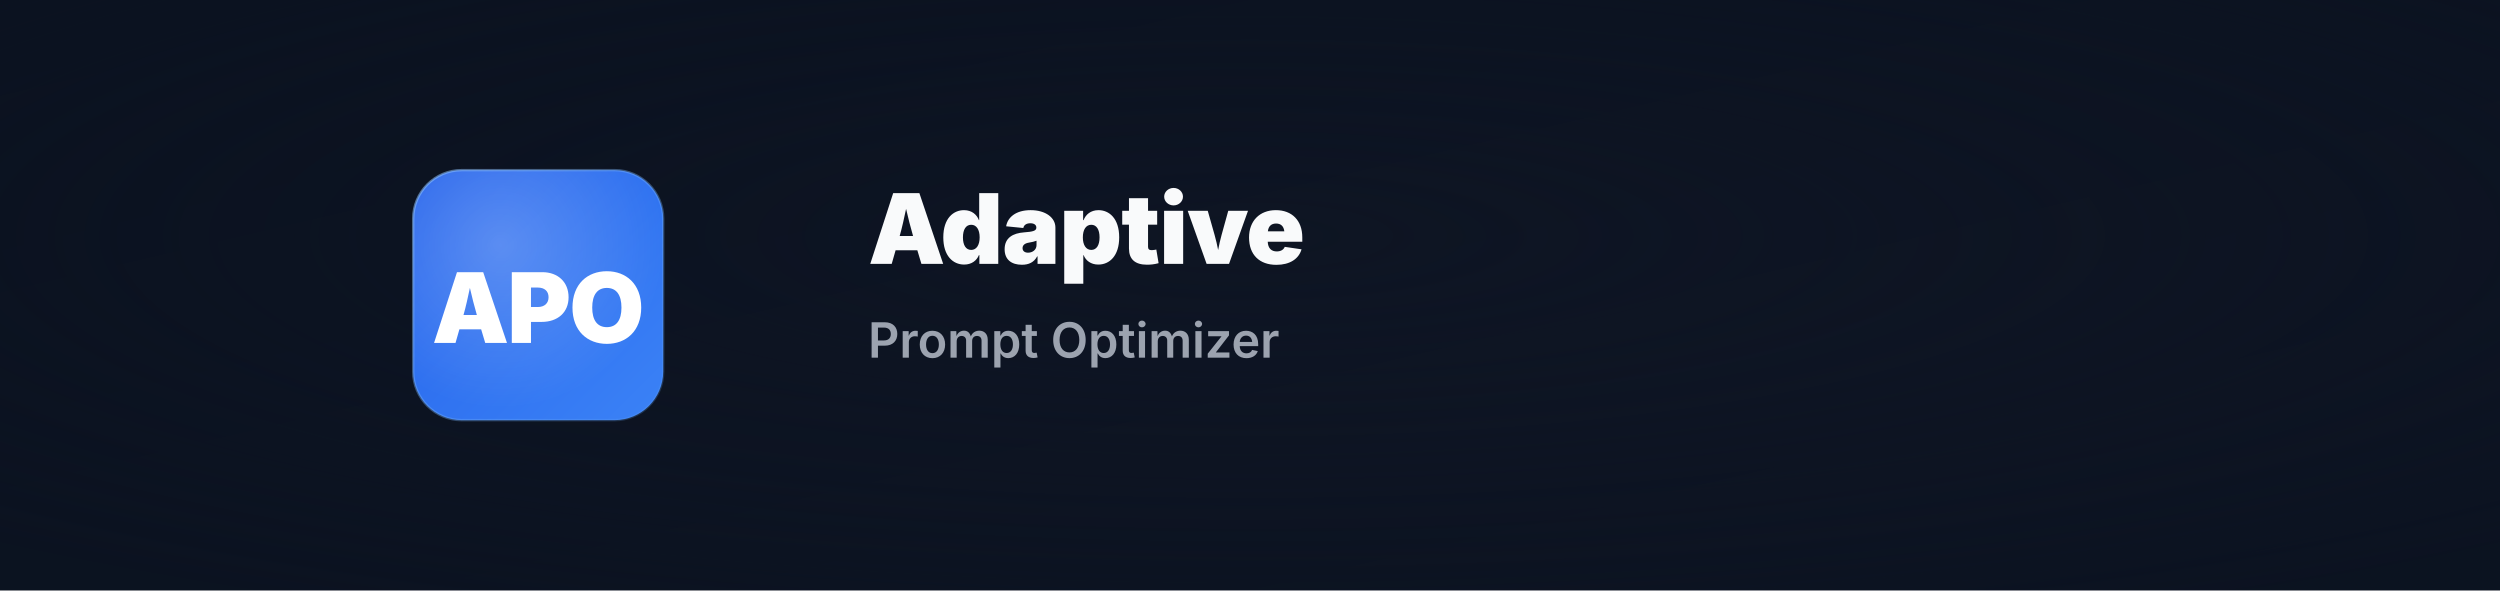
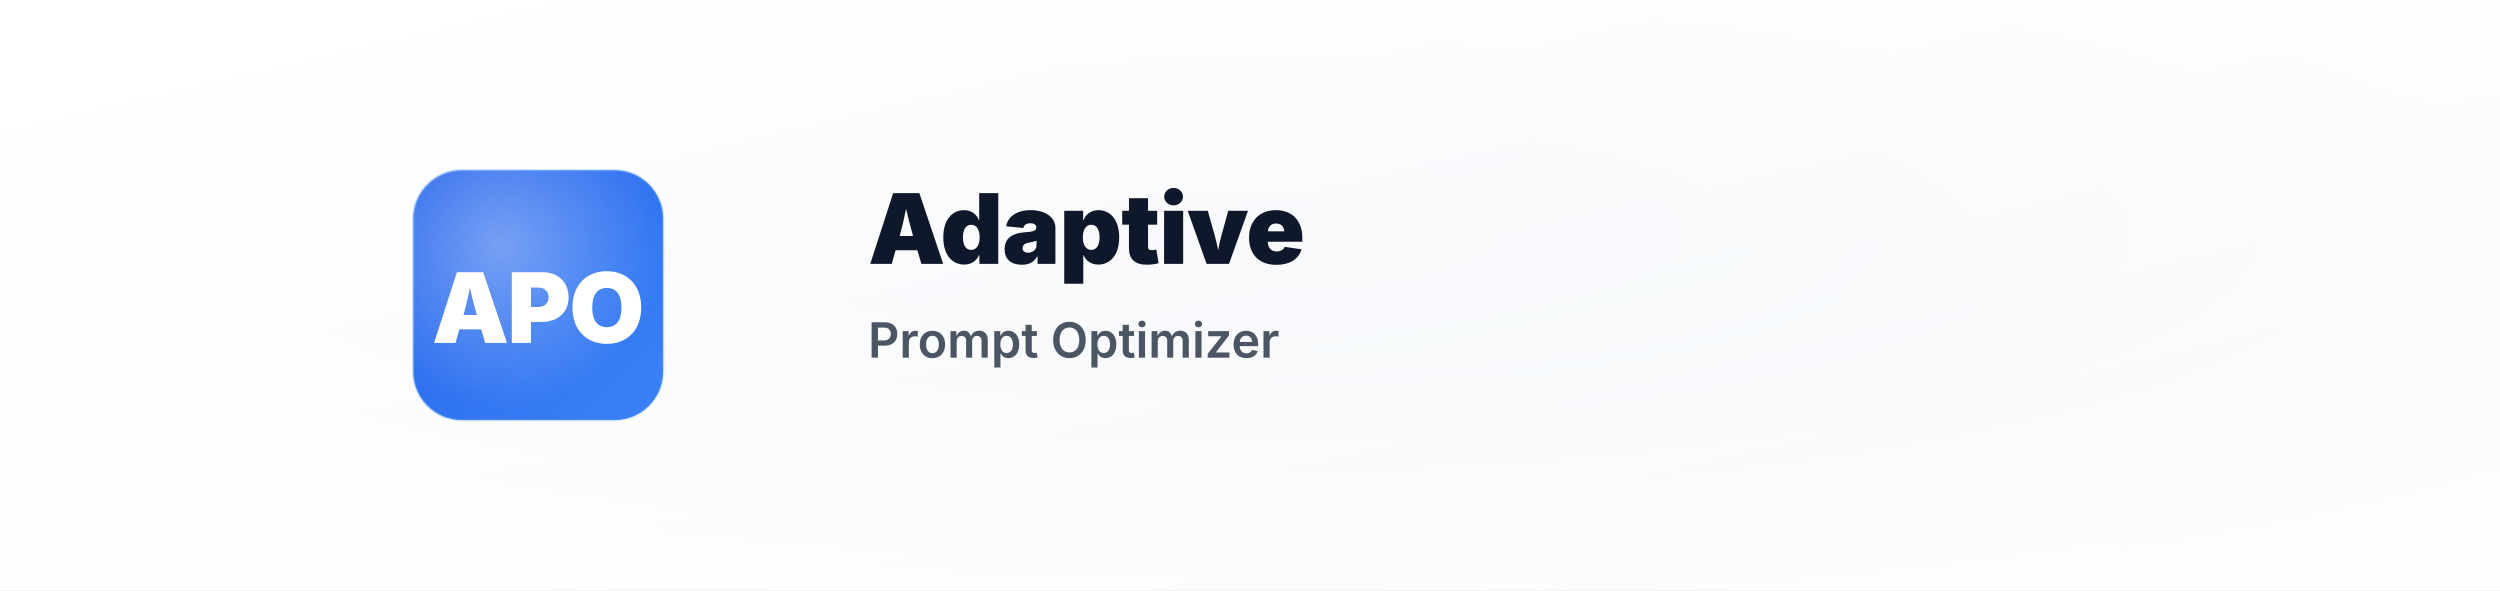
<svg xmlns="http://www.w3.org/2000/svg" width="1440" height="340" viewBox="0 0 1440 340" fill="none">
  <defs>
    <linearGradient id="bg" x1="0" y1="0" x2="1" y2="1">
-       <stop offset="0" stop-color="#0b1220" />
-       <stop offset="1" stop-color="#111827" />
+       <stop offset="0" stop-color="#ffffff" />
+       <stop offset="1" stop-color="#eef2f7" />
    </linearGradient>
    <radialGradient id="vg" cx="50%" cy="40%" r="72%">
-       <stop offset="0%" stop-color="#0b1220" stop-opacity="0" />
-       <stop offset="100%" stop-color="#0b1220" stop-opacity="0.92" />
+       <stop offset="0%" stop-color="#ffffff" stop-opacity="0" />
+       <stop offset="100%" stop-color="#ffffff" stop-opacity="0.9" />
    </radialGradient>
    <linearGradient id="tile" x1="0" y1="0" x2="1" y2="1">
      <stop offset="0" stop-color="#2563EB" />
      <stop offset="1" stop-color="#3B82F6" />
    </linearGradient>
    <linearGradient id="edge" x1="0" y1="0" x2="1" y2="1">
-       <stop offset="0" stop-color="#93C5FD" stop-opacity="0.55" />
-       <stop offset="1" stop-color="#60A5FA" stop-opacity="0.2" />
+       <stop offset="0" stop-color="#93C5FD" stop-opacity="0.45" />
+       <stop offset="1" stop-color="#60A5FA" stop-opacity="0.15" />
    </linearGradient>
    <radialGradient id="highlight" cx="35%" cy="30%" r="65%">
-       <stop offset="0%" stop-color="#FFFFFF" stop-opacity="0.22" />
+       <stop offset="0%" stop-color="#FFFFFF" stop-opacity="0.35" />
      <stop offset="100%" stop-color="#FFFFFF" stop-opacity="0" />
    </radialGradient>
  </defs>
  <rect width="1440" height="340" fill="url(#bg)" />
  <rect width="1440" height="340" fill="url(#vg)" />
  <g transform="translate(720,170)">
    <g transform="translate(-410,0)">
      <rect x="-72" y="-72" width="144" height="144" rx="28" fill="url(#tile)" />
      <rect x="-72" y="-72" width="144" height="144" rx="28" fill="url(#highlight)" />
      <rect x="-72" y="-72" width="144" height="144" rx="28" fill="none" stroke="url(#edge)" stroke-width="1.4" />
      <text x="0" y="6" text-anchor="middle" dominant-baseline="middle" font-family="Inter, system-ui, -apple-system, Segoe UI, Roboto, Helvetica, Arial, sans-serif" font-weight="900" font-size="56" letter-spacing="-1.1" fill="#FFFFFF">APO</text>
    </g>
    <g transform="translate(-220,0)">
-       <text x="0" y="-18" font-family="Inter, system-ui, -apple-system, Segoe UI, Roboto, Helvetica, Arial, sans-serif" font-weight="900" font-size="56" letter-spacing="-0.5" fill="#F9FAFB">Adaptive</text>
-       <text x="0" y="36" font-family="Inter, system-ui, -apple-system, Segoe UI, Roboto, Helvetica, Arial, sans-serif" font-weight="600" font-size="28" fill="#9CA3AF">Prompt Optimizer</text>
+       <text x="0" y="-18" font-family="Inter, system-ui, -apple-system, Segoe UI, Roboto, Helvetica, Arial, sans-serif" font-weight="900" font-size="56" letter-spacing="-0.5" fill="#0F172A">Adaptive</text>
+       <text x="0" y="36" font-family="Inter, system-ui, -apple-system, Segoe UI, Roboto, Helvetica, Arial, sans-serif" font-weight="600" font-size="28" fill="#4B5563">Prompt Optimizer</text>
    </g>
  </g>
</svg>
